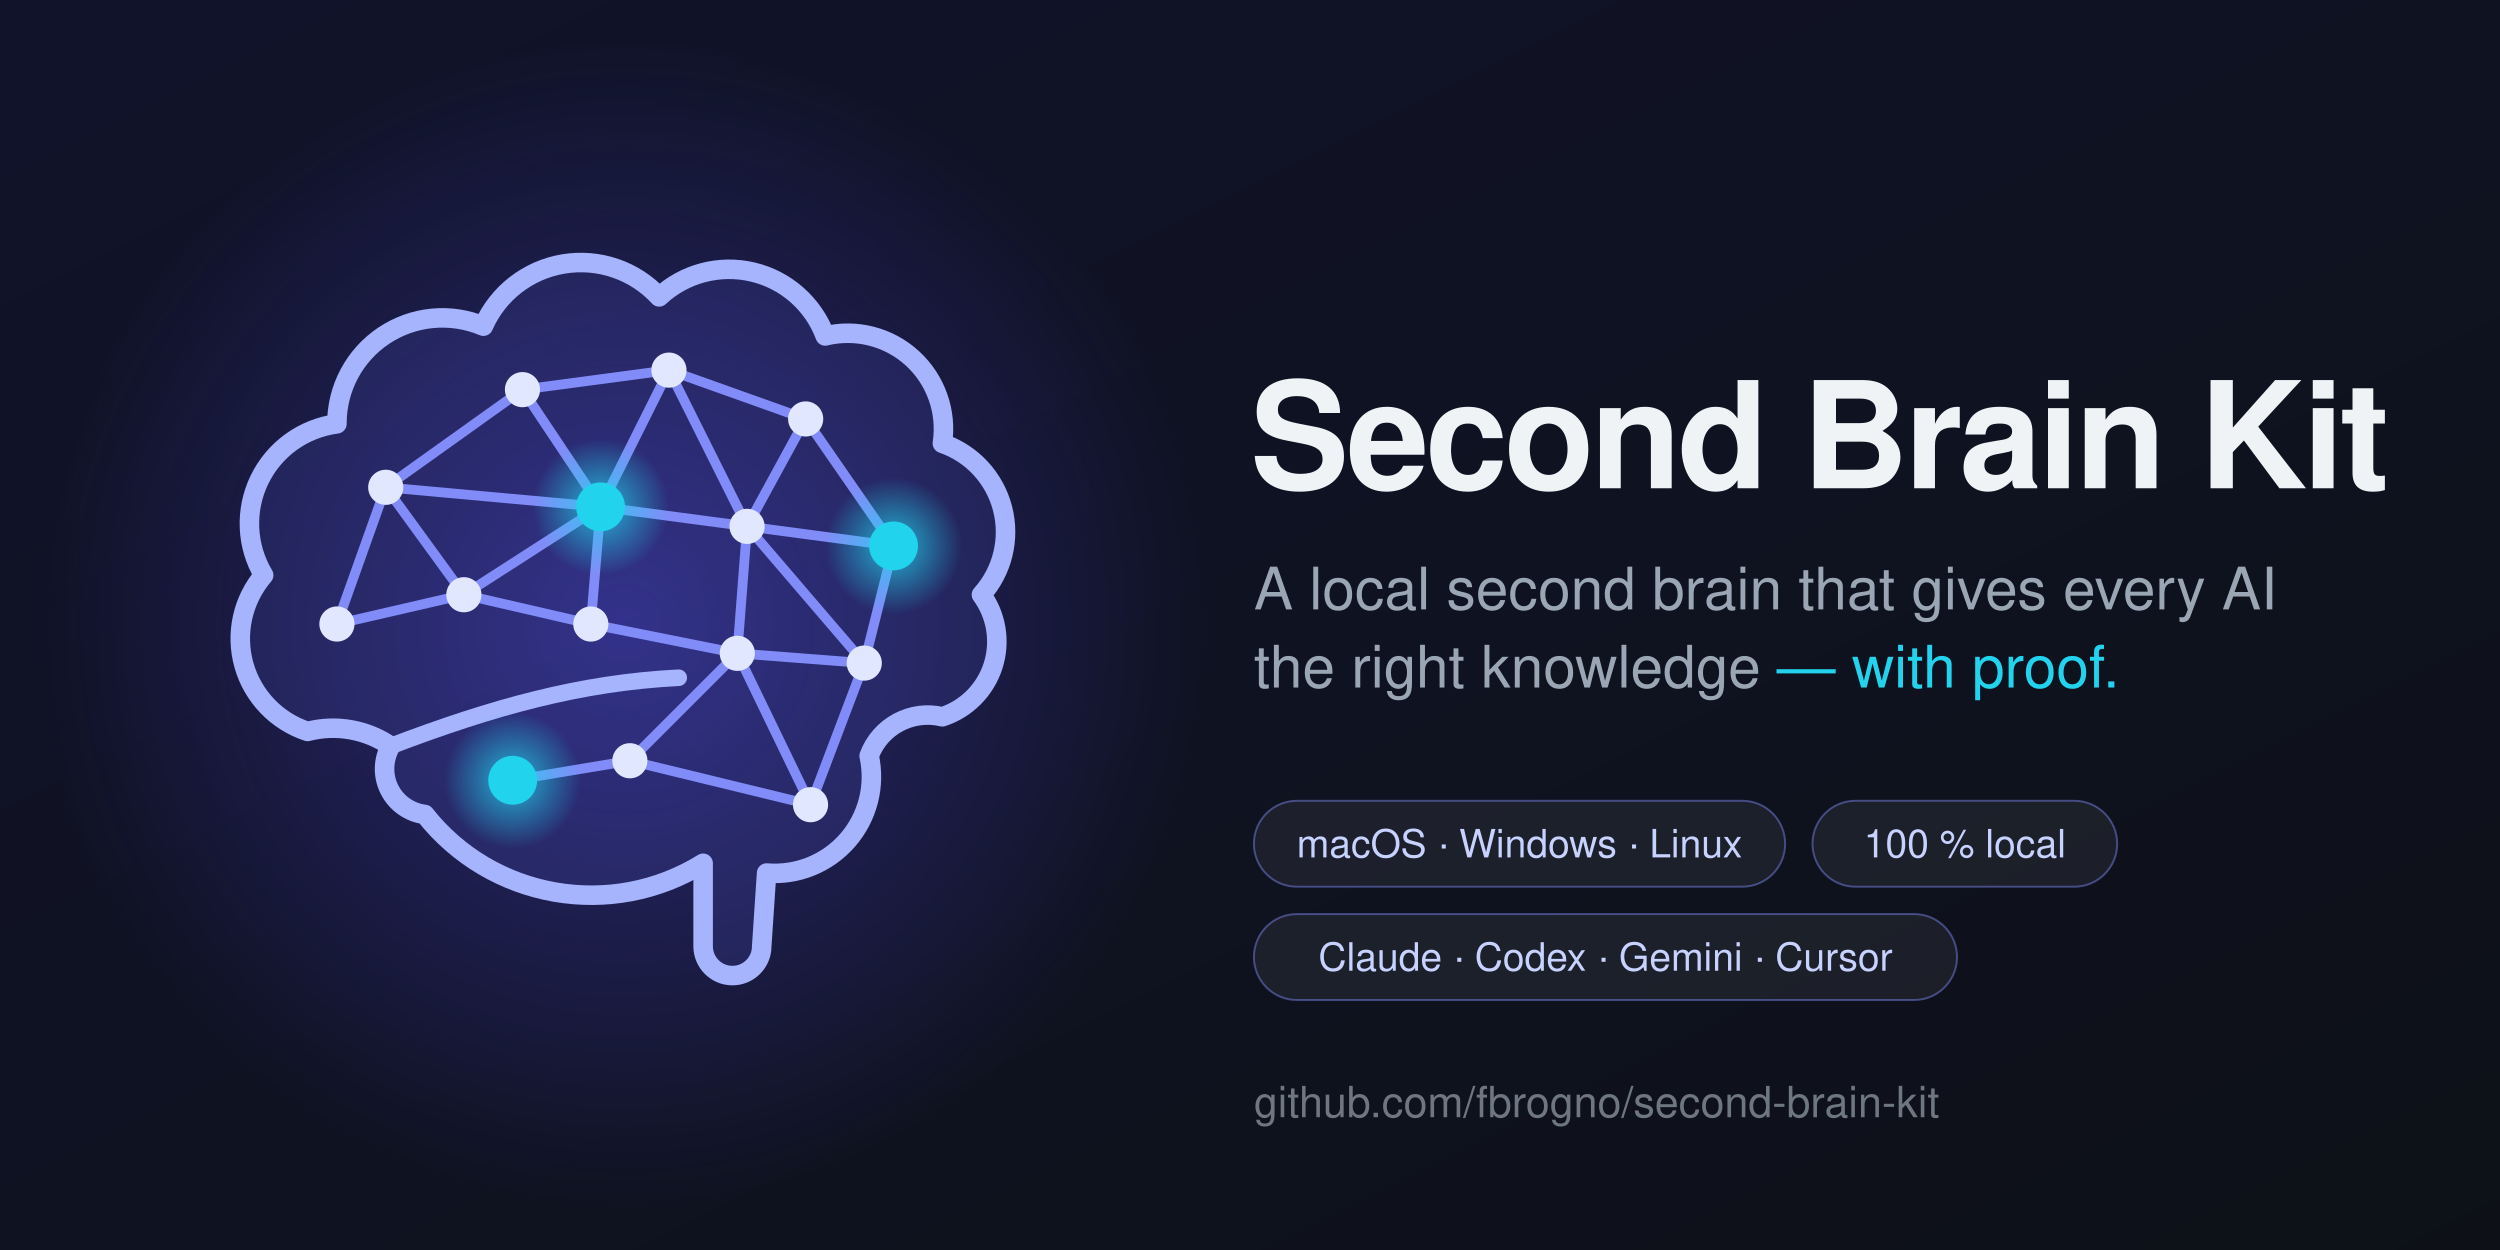
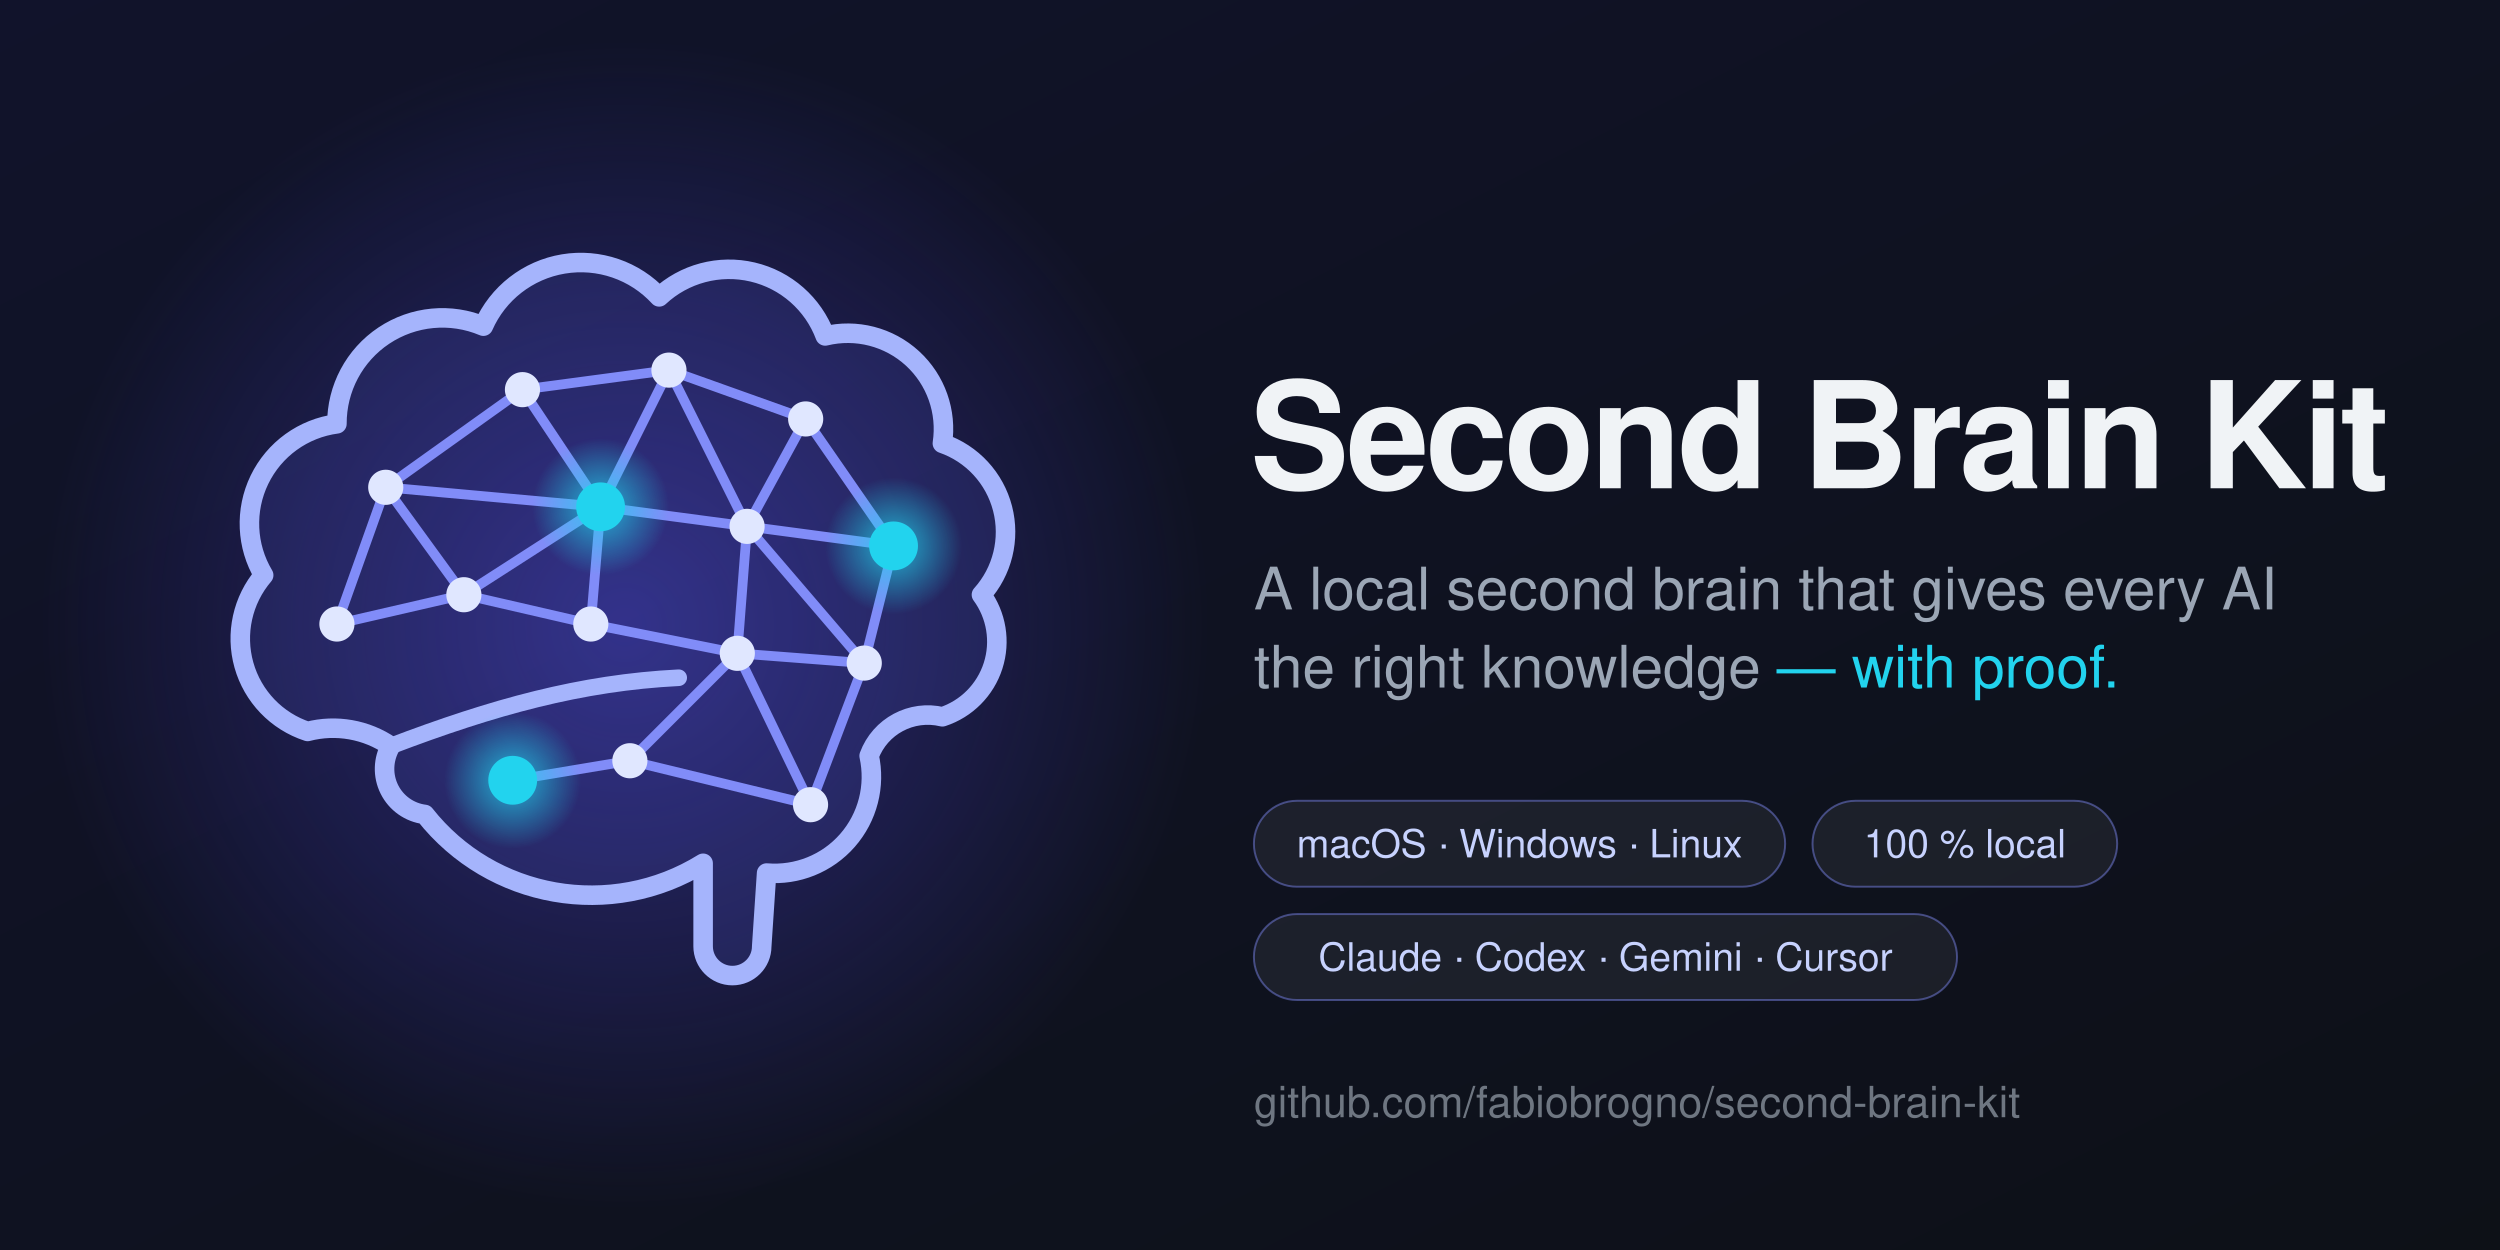
<svg xmlns="http://www.w3.org/2000/svg" viewBox="0 0 1280 640" width="1280" height="640">
  <defs>
    <linearGradient id="bg" x1="0" y1="0" x2="1" y2="1">
      <stop offset="0" stop-color="#11132B" />
      <stop offset="1" stop-color="#0D1117" />
    </linearGradient>
    <radialGradient id="halo" cx="0.5" cy="0.5" r="0.5">
      <stop offset="0" stop-color="#4F46E5" stop-opacity="0.45" />
      <stop offset="1" stop-color="#4F46E5" stop-opacity="0" />
    </radialGradient>
    <radialGradient id="sh">
      <stop offset="0" stop-color="#22D3EE" stop-opacity="0.8" />
      <stop offset="1" stop-color="#22D3EE" stop-opacity="0" />
    </radialGradient>
  </defs>
  <rect width="1280" height="640" fill="url(#bg)" />
  <circle cx="320" cy="320" r="300" fill="url(#halo)" />
  <g transform="translate(320 322) scale(5.0) translate(-51.5 -47.5)">
    <path d="M19 58A10 10 0 0 1 14.5 42A10.3 10.3 0 0 1 22 26.5A10.8 10.8 0 0 1 37 16.5A10.9 10.9 0 0 1 55 13.5A10.5 10.5 0 0 1 72 17.5A9.8 9.8 0 0 1 84 28.5A9.6 9.6 0 0 1 88 44A8.1 8.1 0 0 1 84 56.5A6.4 6.4 0 0 0 76.5 60.5A9.9 9.9 0 0 1 66 72.5L65.5 80A3 3 0 0 1 59.5 80L59.5 71.5A21.7 21.7 0 0 1 31 66.5A4.7 4.7 0 0 1 27.5 59.5A10.4 10.4 0 0 0 19 58Z" fill="#6366F1" fill-opacity="0.14" />
    <path d="M27 33L41 23M41 23L56 21M56 21L70 26M70 26L79 39M27 33L49 35M41 23L49 35M56 21L49 35M56 21L64 37M70 26L64 37M79 39L64 37M64 37L49 35M49 35L35 44M27 33L35 44M27 33L22 47M35 44L22 47M35 44L48 47M49 35L48 47M48 47L63 50M64 37L63 50M63 50L76 51M79 39L76 51M64 37L76 51M76 51L70.5 65.5M63 50L70.5 65.5M40 63L52 61M52 61L63 50M52 61L70.5 65.5" fill="none" stroke="#818CF8" stroke-width="1" stroke-linecap="round" />
    <path d="M19 58A10 10 0 0 1 14.5 42A10.3 10.3 0 0 1 22 26.5A10.8 10.8 0 0 1 37 16.5A10.9 10.9 0 0 1 55 13.5A10.5 10.5 0 0 1 72 17.5A9.8 9.8 0 0 1 84 28.5A9.6 9.6 0 0 1 88 44A8.1 8.1 0 0 1 84 56.5A6.4 6.4 0 0 0 76.5 60.5A9.9 9.9 0 0 1 66 72.5L65.5 80A3 3 0 0 1 59.5 80L59.5 71.5A21.7 21.7 0 0 1 31 66.5A4.7 4.7 0 0 1 27.5 59.5A10.4 10.4 0 0 0 19 58Z" fill="none" stroke="#A5B4FC" stroke-width="2" stroke-linejoin="round" />
    <path d="M27.5 59.5C38 55.5 47 53 57 52.5" fill="none" stroke="#A5B4FC" stroke-width="1.7" stroke-linecap="round" />
    <g fill="#E0E7FF">
      <circle cx="27" cy="33" r="1.8" />
      <circle cx="41" cy="23" r="1.8" />
      <circle cx="56" cy="21" r="1.8" />
      <circle cx="70" cy="26" r="1.8" />
      <circle cx="64" cy="37" r="1.8" />
      <circle cx="35" cy="44" r="1.8" />
      <circle cx="22" cy="47" r="1.8" />
      <circle cx="48" cy="47" r="1.8" />
      <circle cx="63" cy="50" r="1.8" />
      <circle cx="76" cy="51" r="1.8" />
      <circle cx="70.5" cy="65.5" r="1.8" />
      <circle cx="52" cy="61" r="1.8" />
    </g>
    <g fill="url(#sh)">
      <circle cx="79" cy="39" r="7" />
      <circle cx="49" cy="35" r="7" />
      <circle cx="40" cy="63" r="7" />
    </g>
    <g fill="#22D3EE">
      <circle cx="79" cy="39" r="2.5" />
      <circle cx="49" cy="35" r="2.5" />
      <circle cx="40" cy="63" r="2.5" />
    </g>
  </g>
  <text x="640" y="250" font-family="-apple-system, BlinkMacSystemFont, 'Segoe UI', Helvetica, Arial, sans-serif" font-size="76" font-weight="700" letter-spacing="-2" fill="#F0F3F6">Second Brain Kit</text>
  <text font-family="-apple-system, BlinkMacSystemFont, 'Segoe UI', Helvetica, Arial, sans-serif" font-size="30" fill="#9BA6B5">
    <tspan x="642" y="312">A local second brain that gives every AI</tspan>
    <tspan x="642" y="352">the right knowledge <tspan fill="#22D3EE">— with proof.</tspan>
    </tspan>
  </text>
  <g transform="translate(642 410)">
    <rect width="272" height="44" rx="22" fill="#FFFFFF" fill-opacity="0.06" stroke="#818CF8" stroke-opacity="0.45" />
    <text x="136" y="29" text-anchor="middle" font-family="-apple-system, BlinkMacSystemFont, 'Segoe UI', Helvetica, Arial, sans-serif" font-size="20" font-weight="500" fill="#C7D2FE">macOS · Windows · Linux</text>
  </g>
  <g transform="translate(928 410)">
    <rect width="156" height="44" rx="22" fill="#FFFFFF" fill-opacity="0.06" stroke="#818CF8" stroke-opacity="0.45" />
    <text x="78" y="29" text-anchor="middle" font-family="-apple-system, BlinkMacSystemFont, 'Segoe UI', Helvetica, Arial, sans-serif" font-size="20" font-weight="500" fill="#C7D2FE">100 % local</text>
  </g>
  <g transform="translate(642 468)">
    <rect width="360" height="44" rx="22" fill="#FFFFFF" fill-opacity="0.06" stroke="#818CF8" stroke-opacity="0.45" />
    <text x="180" y="29" text-anchor="middle" font-family="-apple-system, BlinkMacSystemFont, 'Segoe UI', Helvetica, Arial, sans-serif" font-size="20" font-weight="500" fill="#C7D2FE">Claude · Codex · Gemini · Cursor</text>
  </g>
-   <text x="642" y="572" font-family="-apple-system, BlinkMacSystemFont, 'Segoe UI', Helvetica, Arial, sans-serif" font-size="22" fill="#6E7681">github.com/fbrogno/second-brain-kit</text>
+   <text x="642" y="572" font-family="-apple-system, BlinkMacSystemFont, 'Segoe UI', Helvetica, Arial, sans-serif" font-size="22" fill="#6E7681">github.com/fabiobrogno/second-brain-kit</text>
</svg>
